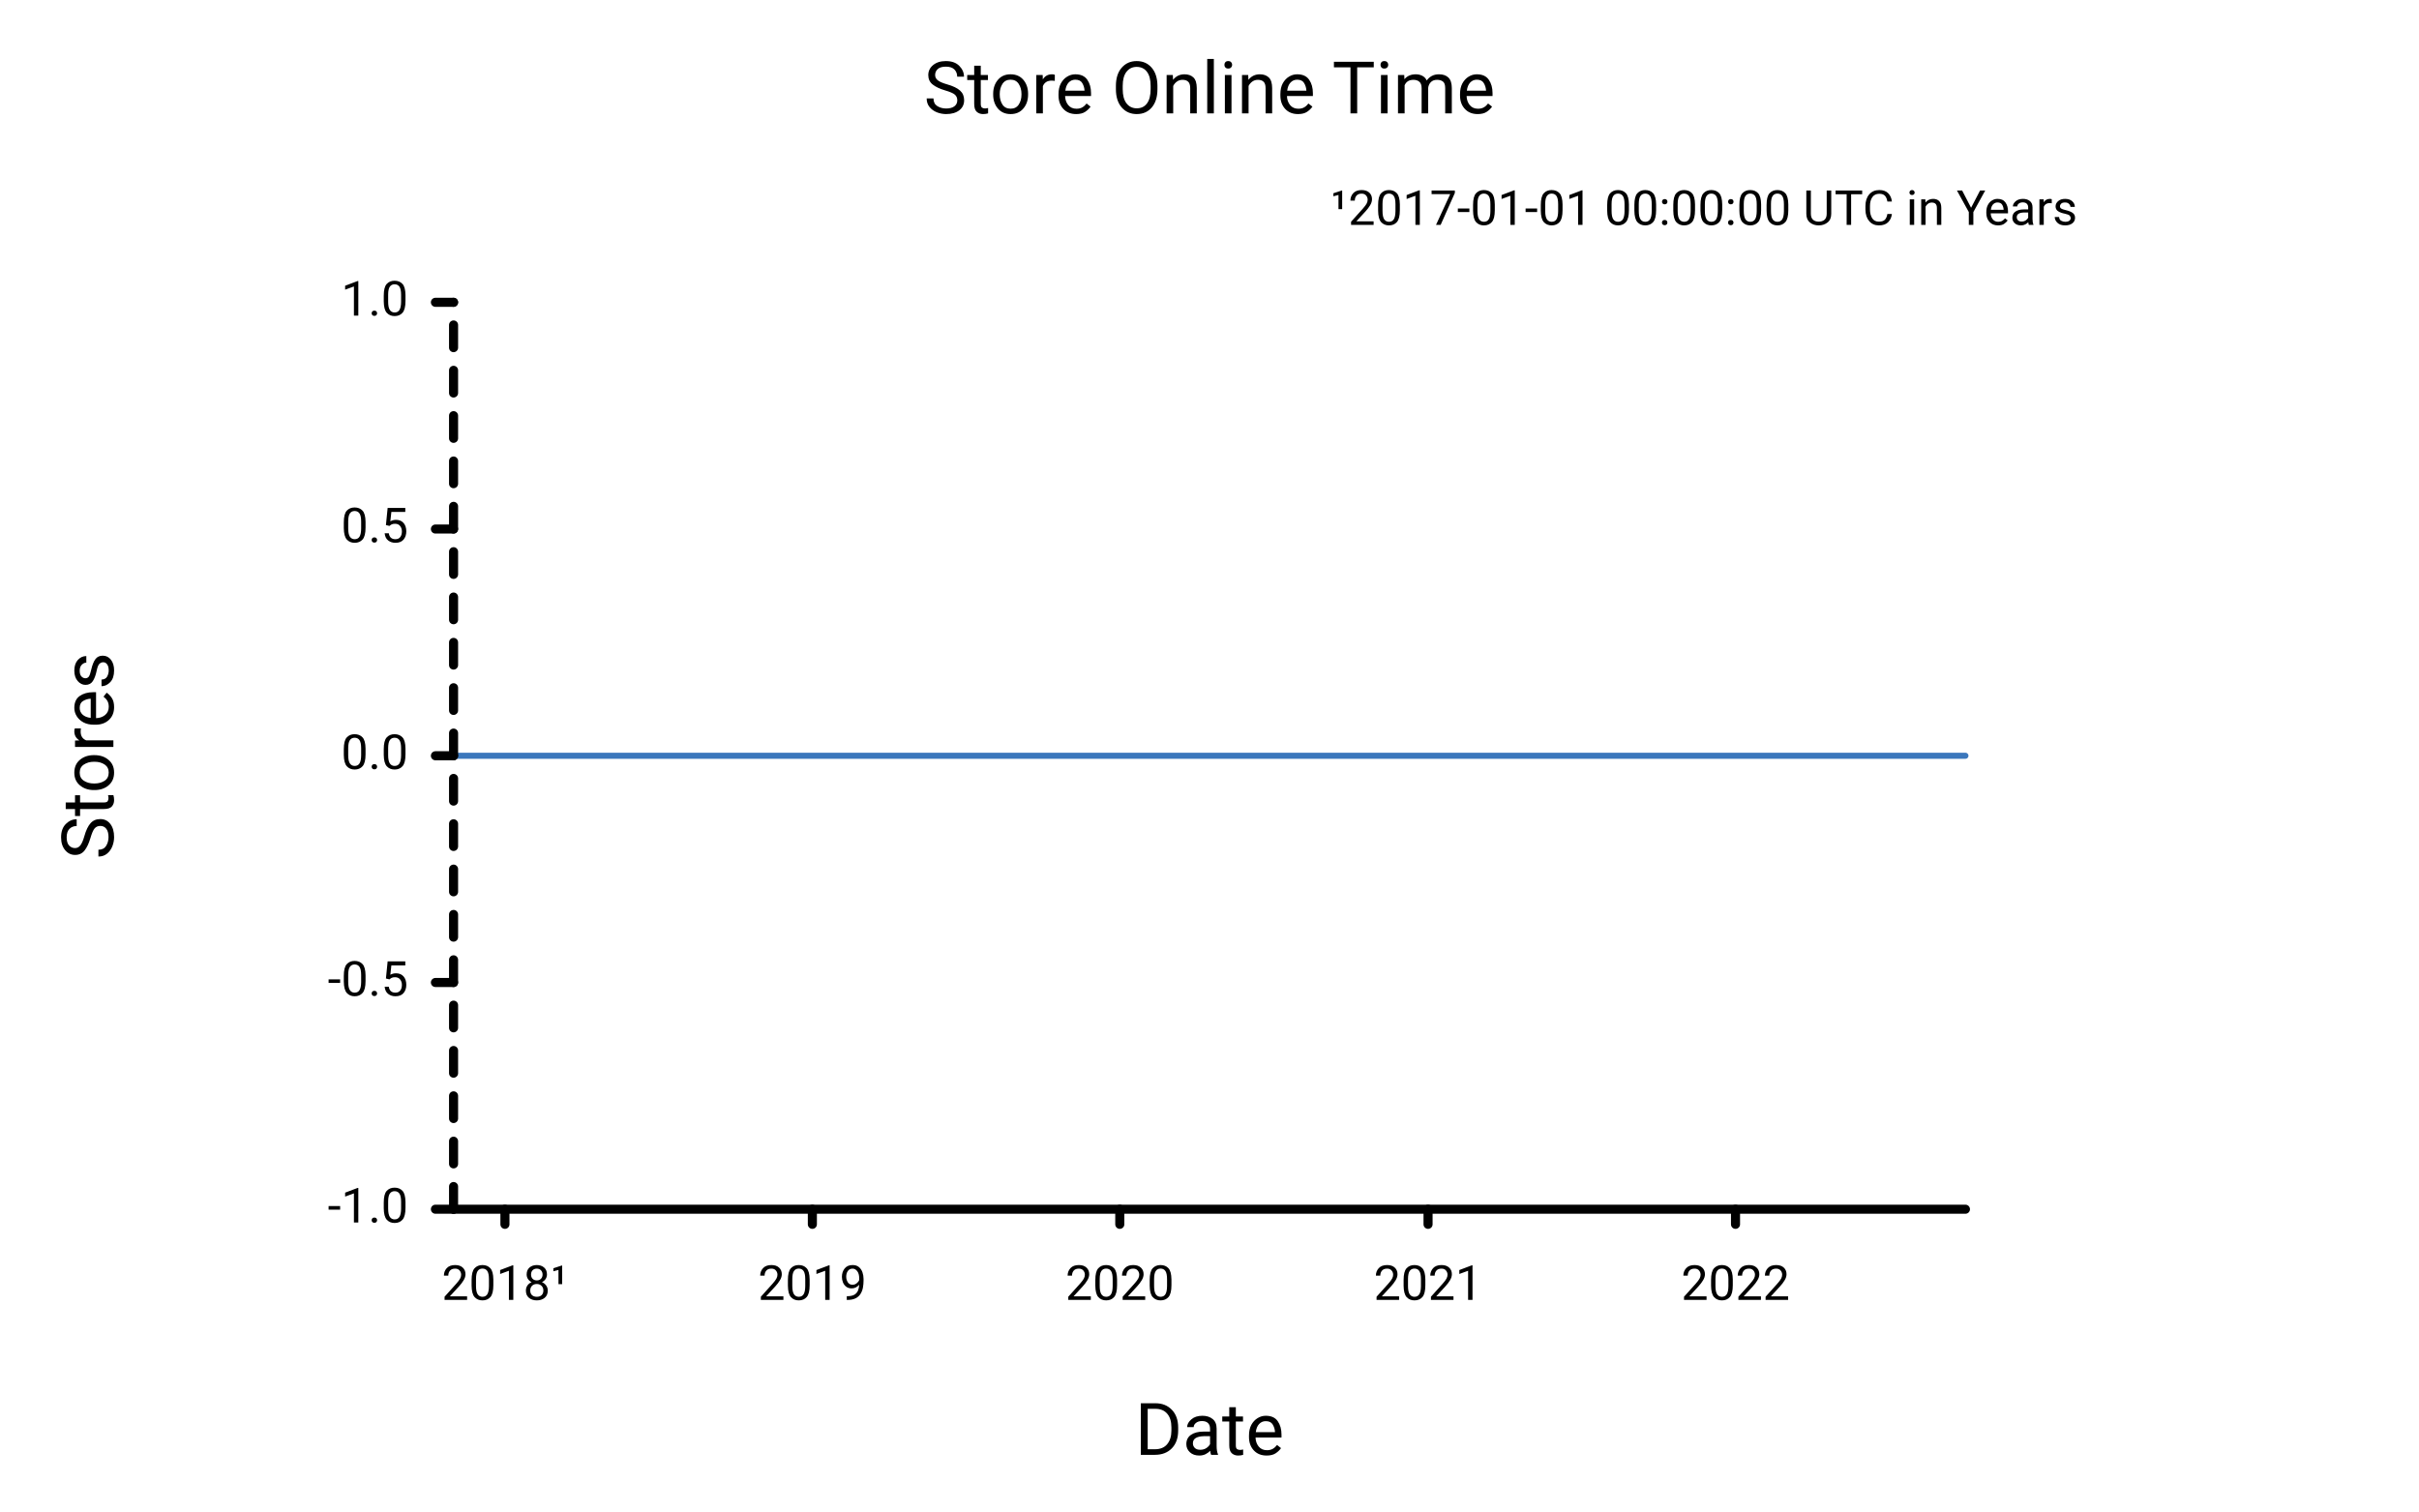
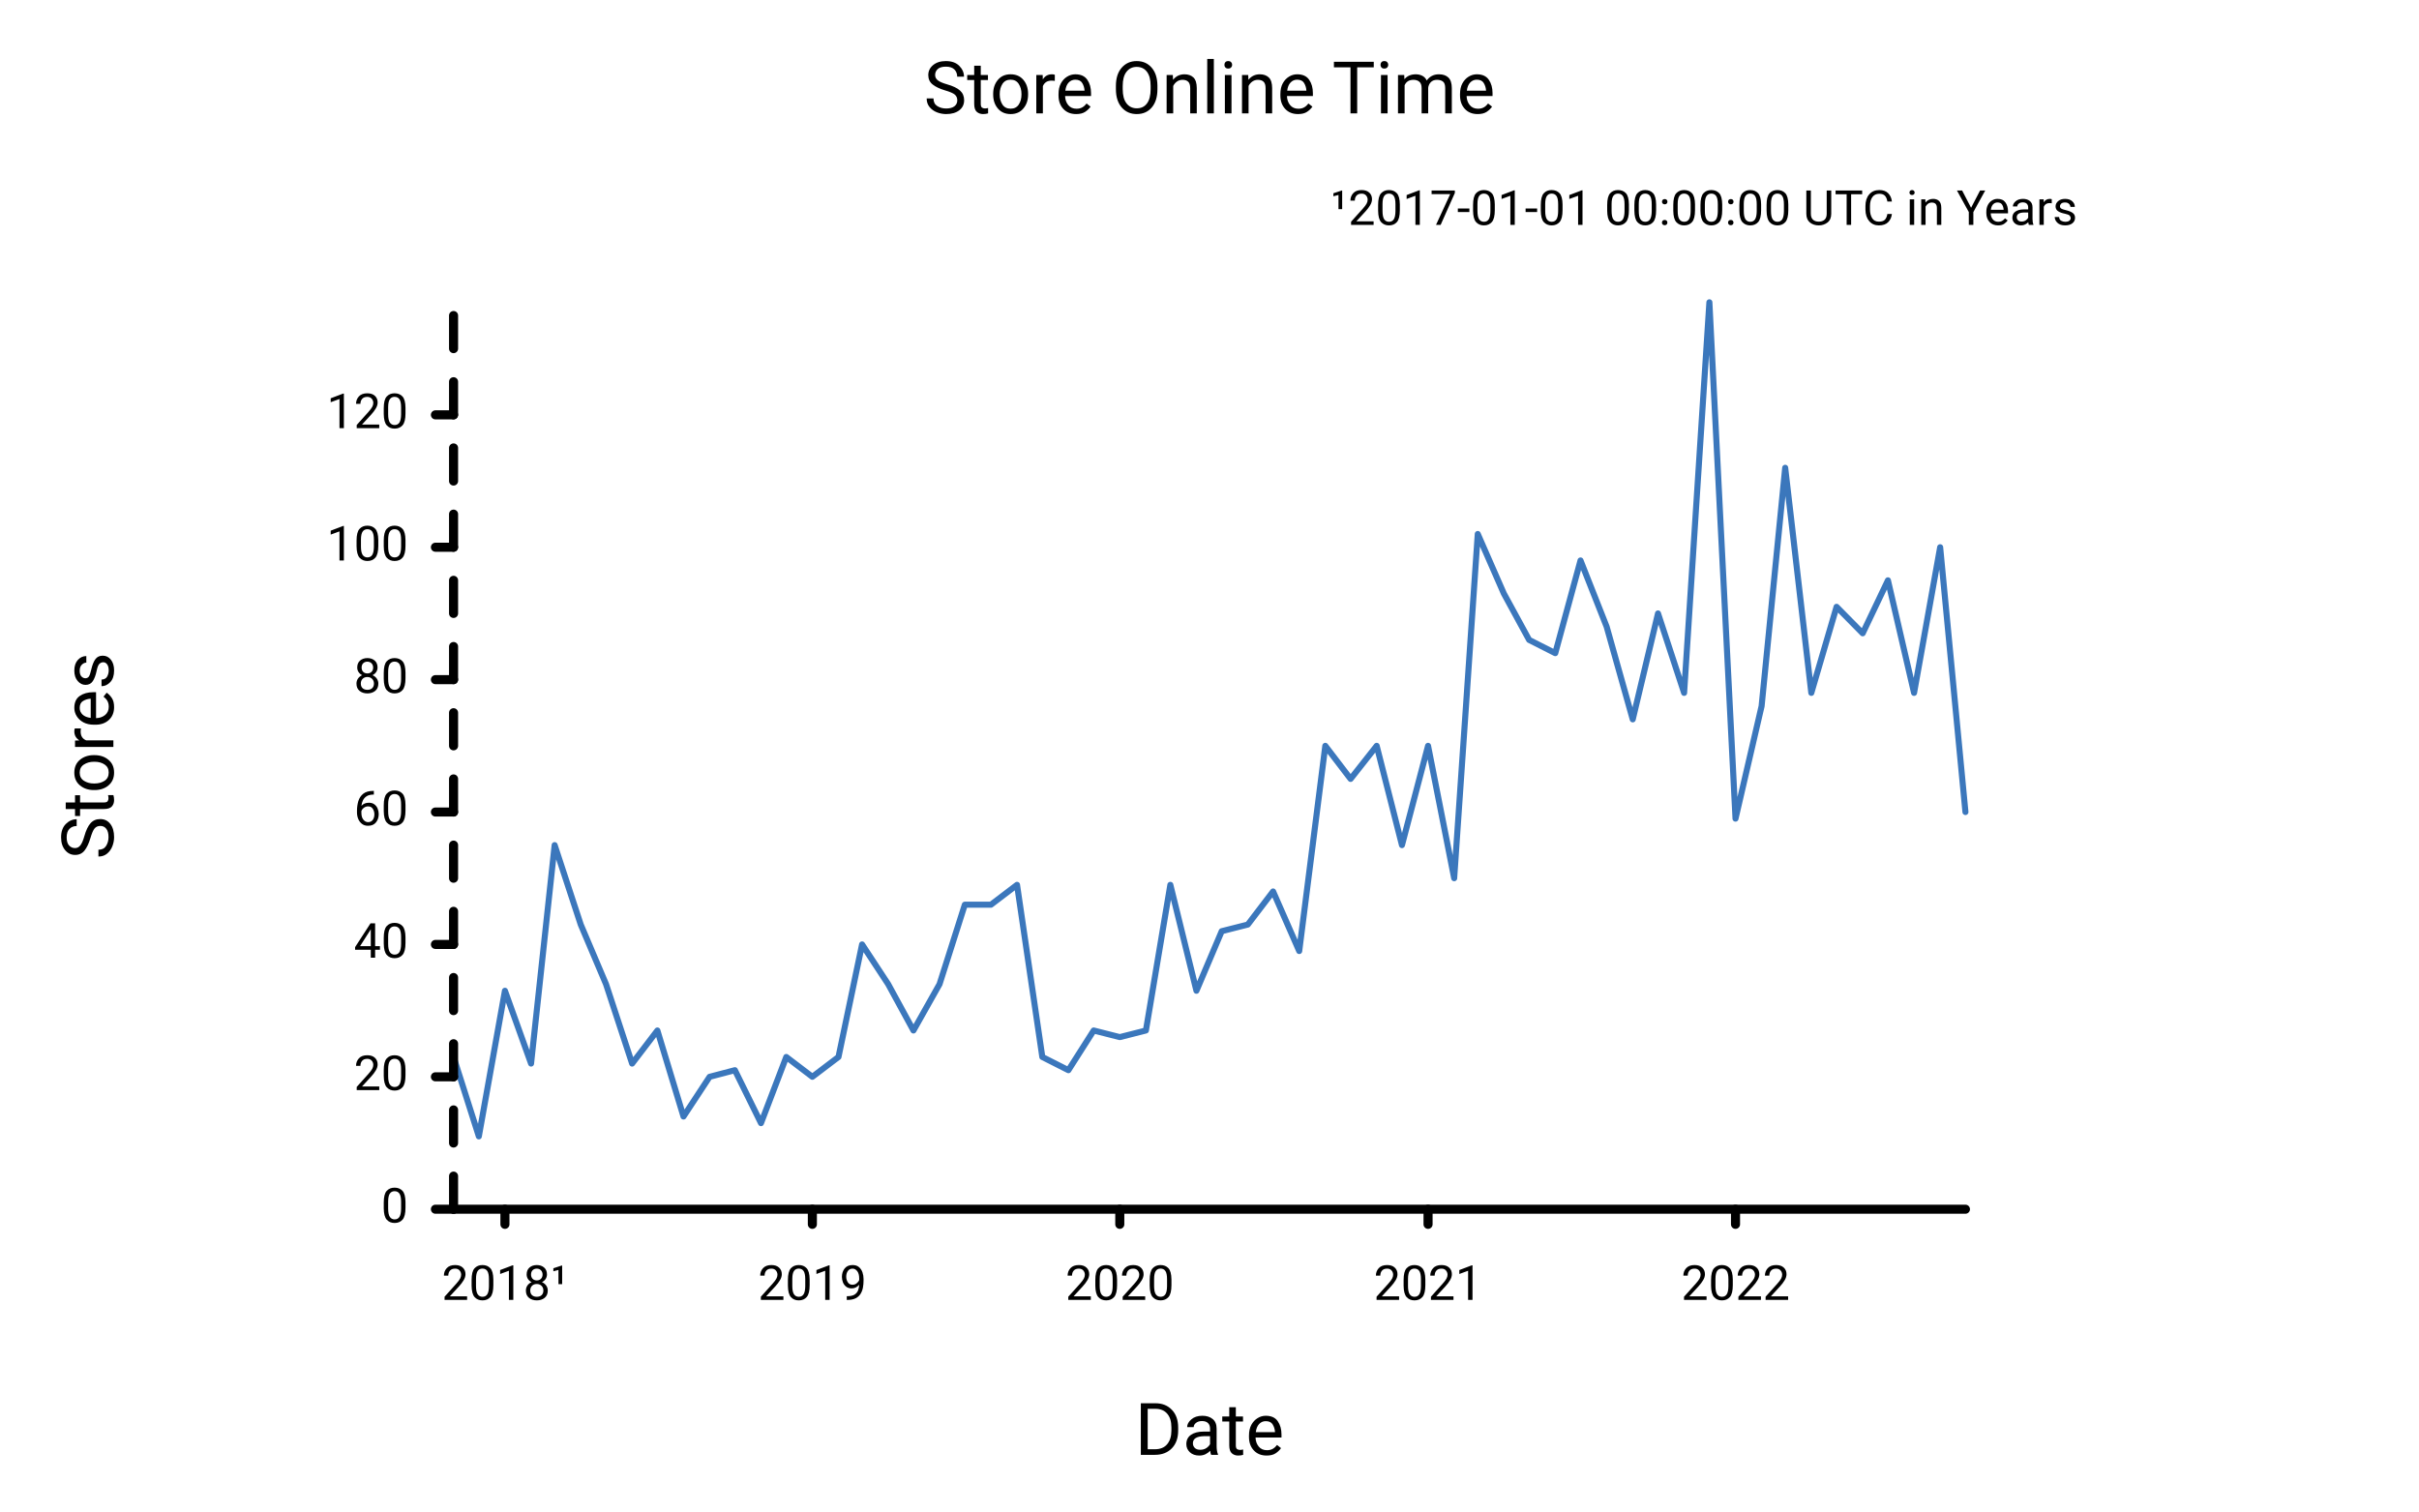
<svg xmlns="http://www.w3.org/2000/svg" class="poloto" width="800" height="500" viewBox="0 0 800 500">
  <style>
.poloto{
  stroke-linecap:round;
  stroke-linejoin:round;
  font-family:Roboto,sans-serif;
  font-size:16px;
}
.poloto_background{fill:AliceBlue;}
.poloto_scatter{stroke-width:7}
.poloto_line{stroke-width:2}
.poloto_text{fill: black;}
.poloto_name{font-size:24px;dominant-baseline:start;text-anchor:middle;}
.poloto_where{dominant-baseline:middle;text-anchor:start}
.poloto_text.poloto_legend{font-size:20px;dominant-baseline:middle;text-anchor:start;}
.poloto_text.poloto_ticks.poloto_y{dominant-baseline:middle;text-anchor:end}
.poloto_text.poloto_ticks.poloto_x{dominant-baseline:start;text-anchor:middle}
.poloto_imgs.poloto_ticks{stroke: black;stroke-width:3;fill:none;stroke-dasharray:none}
.poloto_grid{stroke:gray;stroke-width:0.5}

.poloto0.poloto_stroke{stroke:blue;}
.poloto1.poloto_stroke{stroke:red;}
.poloto2.poloto_stroke{stroke:green;}
.poloto3.poloto_stroke{stroke:gold;}
.poloto4.poloto_stroke{stroke:aqua;}
.poloto5.poloto_stroke{stroke:lime;}
.poloto6.poloto_stroke{stroke:orange;}
.poloto7.poloto_stroke{stroke:chocolate;}
.poloto0.poloto_fill{fill:blue;}
.poloto1.poloto_fill{fill:red;}
.poloto2.poloto_fill{fill:green;}
.poloto3.poloto_fill{fill:gold;}
.poloto4.poloto_fill{fill:aqua;}
.poloto5.poloto_fill{fill:lime;}
.poloto6.poloto_fill{fill:orange;}
.poloto7.poloto_fill{fill:chocolate;}

            .poloto_background{fill-opacity:0;}
            .poloto0.poloto_histo.poloto_imgs{fill:#3B77BC;stroke:black;stroke-width:1px}
            .poloto_grid{display:none}
            .poloto0.poloto_stroke{stroke:#3B77BC}
        
	</style>
  <circle r="1e5" class="poloto_background" />
  <g id="poloto_plot0" class="poloto_plot poloto_imgs poloto_line poloto0 poloto_stroke" fill="none" stroke="black">
-     <path d=" M 650.00 250.00 L 641.64 250.00 L 633.01 250.00 L 624.37 250.00 L 616.02 250.00 L 607.38 250.00 L 599.03 250.00 L 590.39 250.00 L 582.59 250.00 L 573.96 250.00 L 565.32 250.00 L 556.96 250.00 L 548.33 250.00 L 539.97 250.00 L 531.34 250.00 L 522.70 250.00 L 514.35 250.00 L 505.71 250.00 L 497.35 250.00 L 488.72 250.00 L 480.92 250.00 L 472.28 250.00 L 463.65 250.00 L 455.29 250.00 L 446.66 250.00 L 438.30 250.00 L 429.67 250.00 L 421.03 250.00 L 412.67 250.00 L 404.04 250.00 L 395.68 250.00 L 387.05 250.00 L 378.97 250.00 L 370.33 250.00 L 361.70 250.00 L 353.34 250.00 L 344.71 250.00 L 336.35 250.00 L 327.72 250.00 L 319.08 250.00 L 310.72 250.00 L 302.09 250.00 L 293.73 250.00 L 285.10 250.00 L 277.30 250.00 L 268.66 250.00 L 260.03 250.00 L 251.67 250.00 L 243.04 250.00 L 234.68 250.00 L 226.04 250.00 L 217.41 250.00 L 209.05 250.00 L 200.42 250.00 L 192.06 250.00 L 183.43 250.00 L 175.63 250.00 L 166.99 250.00 L 158.36 250.00 L 150.00 250.00" />
+     <path d=" M 650.00 268.61 L 641.64 181.02 L 633.01 229.20 L 624.37 191.97 L 616.02 209.49 L 607.38 200.73 L 599.03 229.20 L 590.39 154.74 L 582.59 233.58 L 573.96 270.80 L 565.32 100.00 L 556.96 229.20 L 548.33 202.92 L 539.97 237.96 L 531.34 207.30 L 522.70 185.40 L 514.35 216.06 L 505.71 211.68 L 497.35 196.35 L 488.72 176.64 L 480.92 290.51 L 472.28 246.72 L 463.65 279.56 L 455.29 246.72 L 446.66 257.66 L 438.30 246.72 L 429.67 314.60 L 421.03 294.89 L 412.67 305.84 L 404.04 308.03 L 395.68 327.74 L 387.05 292.70 L 378.97 340.88 L 370.33 343.07 L 361.70 340.88 L 353.34 354.01 L 344.71 349.64 L 336.35 292.70 L 327.72 299.27 L 319.08 299.27 L 310.72 325.55 L 302.09 340.88 L 293.73 325.55 L 285.10 312.41 L 277.30 349.64 L 268.66 356.20 L 260.03 349.64 L 251.67 371.53 L 243.04 354.01 L 234.68 356.20 L 226.04 369.34 L 217.41 340.88 L 209.05 351.82 L 200.42 325.55 L 192.06 305.84 L 183.43 279.56 L 175.63 351.82 L 166.99 327.74 L 158.36 375.91 L 150.00 349.64" />
  </g>
  <text class="poloto_text poloto_name poloto_title" x="400.00" y="37.50">Store Online Time</text>
  <text class="poloto_text poloto_name poloto_x" x="400.00" y="481.25">Date</text>
  <text class="poloto_text poloto_name poloto_y" x="37.50" y="250.00" transform="rotate(-90,37.50,250.00)">Stores</text>
  <text class="poloto_text poloto_where poloto_x" x="440.00" y="70.00">¹2017-01-01 00:00:00 UTC in Years</text>
  <g class="poloto_text poloto_ticks poloto_y">
-     <text x="135.00" y="400.00">-1.0</text>
-     <text x="135.00" y="325.00">-0.5</text>
-     <text x="135.00" y="250.00">0.0</text>
-     <text x="135.00" y="175.00">0.5</text>
-     <text x="135.00" y="100.00">1.0</text>
+     <text x="135.00" y="400.00">0</text>
+     <text x="135.00" y="356.20">20</text>
+     <text x="135.00" y="312.41">40</text>
+     <text x="135.00" y="268.61">60</text>
+     <text x="135.00" y="224.82">80</text>
+     <text x="135.00" y="181.02">100</text>
+     <text x="135.00" y="137.23">120</text>
  </g>
  <g class="poloto_imgs poloto_ticks poloto_y">
    <line x1="150.00" x2="144.00" y1="400.00" y2="400.00" />
-     <line x1="150.00" x2="144.00" y1="325.00" y2="325.00" />
-     <line x1="150.00" x2="144.00" y1="250.00" y2="250.00" />
-     <line x1="150.00" x2="144.00" y1="175.00" y2="175.00" />
-     <line x1="150.00" x2="144.00" y1="100.00" y2="100.00" />
+     <line x1="150.00" x2="144.00" y1="356.20" y2="356.20" />
+     <line x1="150.00" x2="144.00" y1="312.41" y2="312.41" />
+     <line x1="150.00" x2="144.00" y1="268.61" y2="268.61" />
+     <line x1="150.00" x2="144.00" y1="224.82" y2="224.82" />
+     <line x1="150.00" x2="144.00" y1="181.02" y2="181.02" />
+     <line x1="150.00" x2="144.00" y1="137.23" y2="137.23" />
  </g>
  <g class="poloto_text poloto_ticks poloto_x">
    <text x="166.99" y="430.00">2018¹</text>
    <text x="268.66" y="430.00">2019</text>
    <text x="370.33" y="430.00">2020</text>
    <text x="472.28" y="430.00">2021</text>
    <text x="573.96" y="430.00">2022</text>
  </g>
  <g class="poloto_imgs poloto_ticks poloto_x">
    <line x1="166.99" x2="166.99" y1="400.00" y2="405.00" />
    <line x1="268.66" x2="268.66" y1="400.00" y2="405.00" />
    <line x1="370.33" x2="370.33" y1="400.00" y2="405.00" />
    <line x1="472.28" x2="472.28" y1="400.00" y2="405.00" />
    <line x1="573.96" x2="573.96" y1="400.00" y2="405.00" />
  </g>
  <path class="poloto_imgs poloto_ticks poloto_x" d=" M 150.00 400.00 L 650.00 400.00" />
-   <path class="poloto_imgs poloto_ticks poloto_y" style="stroke-dasharray:7.5;stroke-dashoffset:-0;" d=" M 150.00 400.00 L 150.00 100.00" />
+   <path class="poloto_imgs poloto_ticks poloto_y" style="stroke-dasharray:10.949;stroke-dashoffset:-0;" d=" M 150.00 400.00 L 150.00 100.00" />
</svg>
